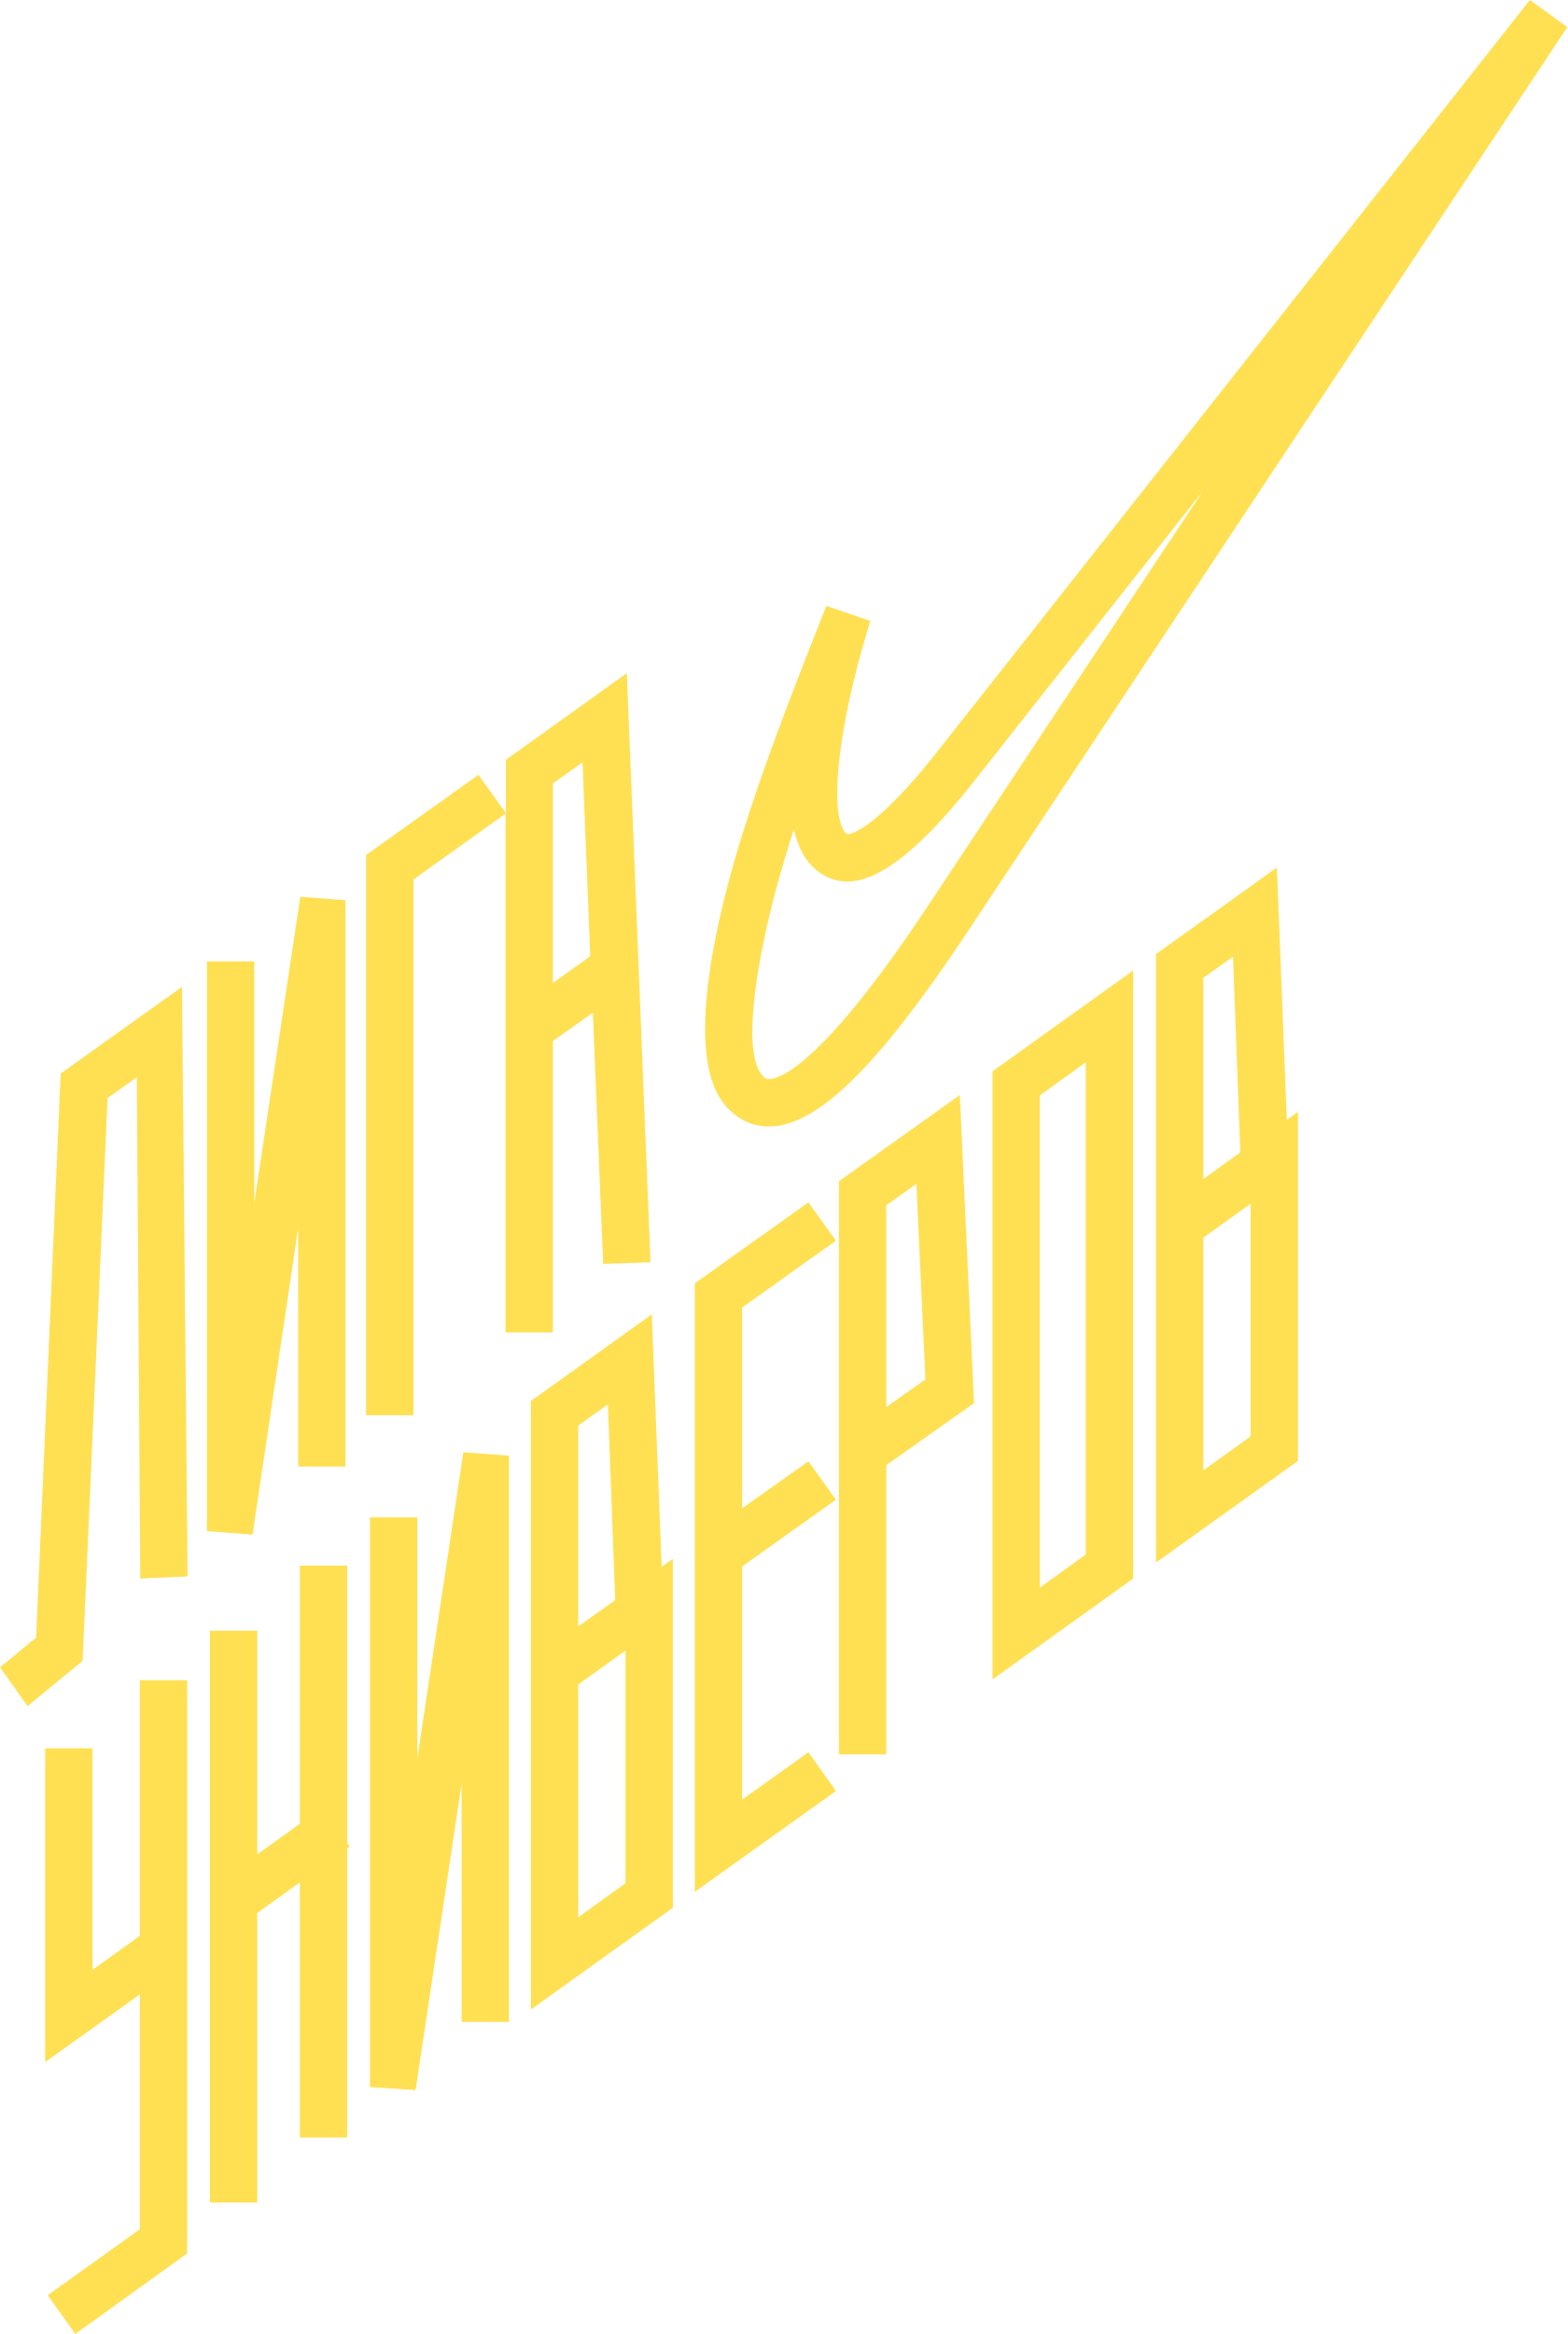
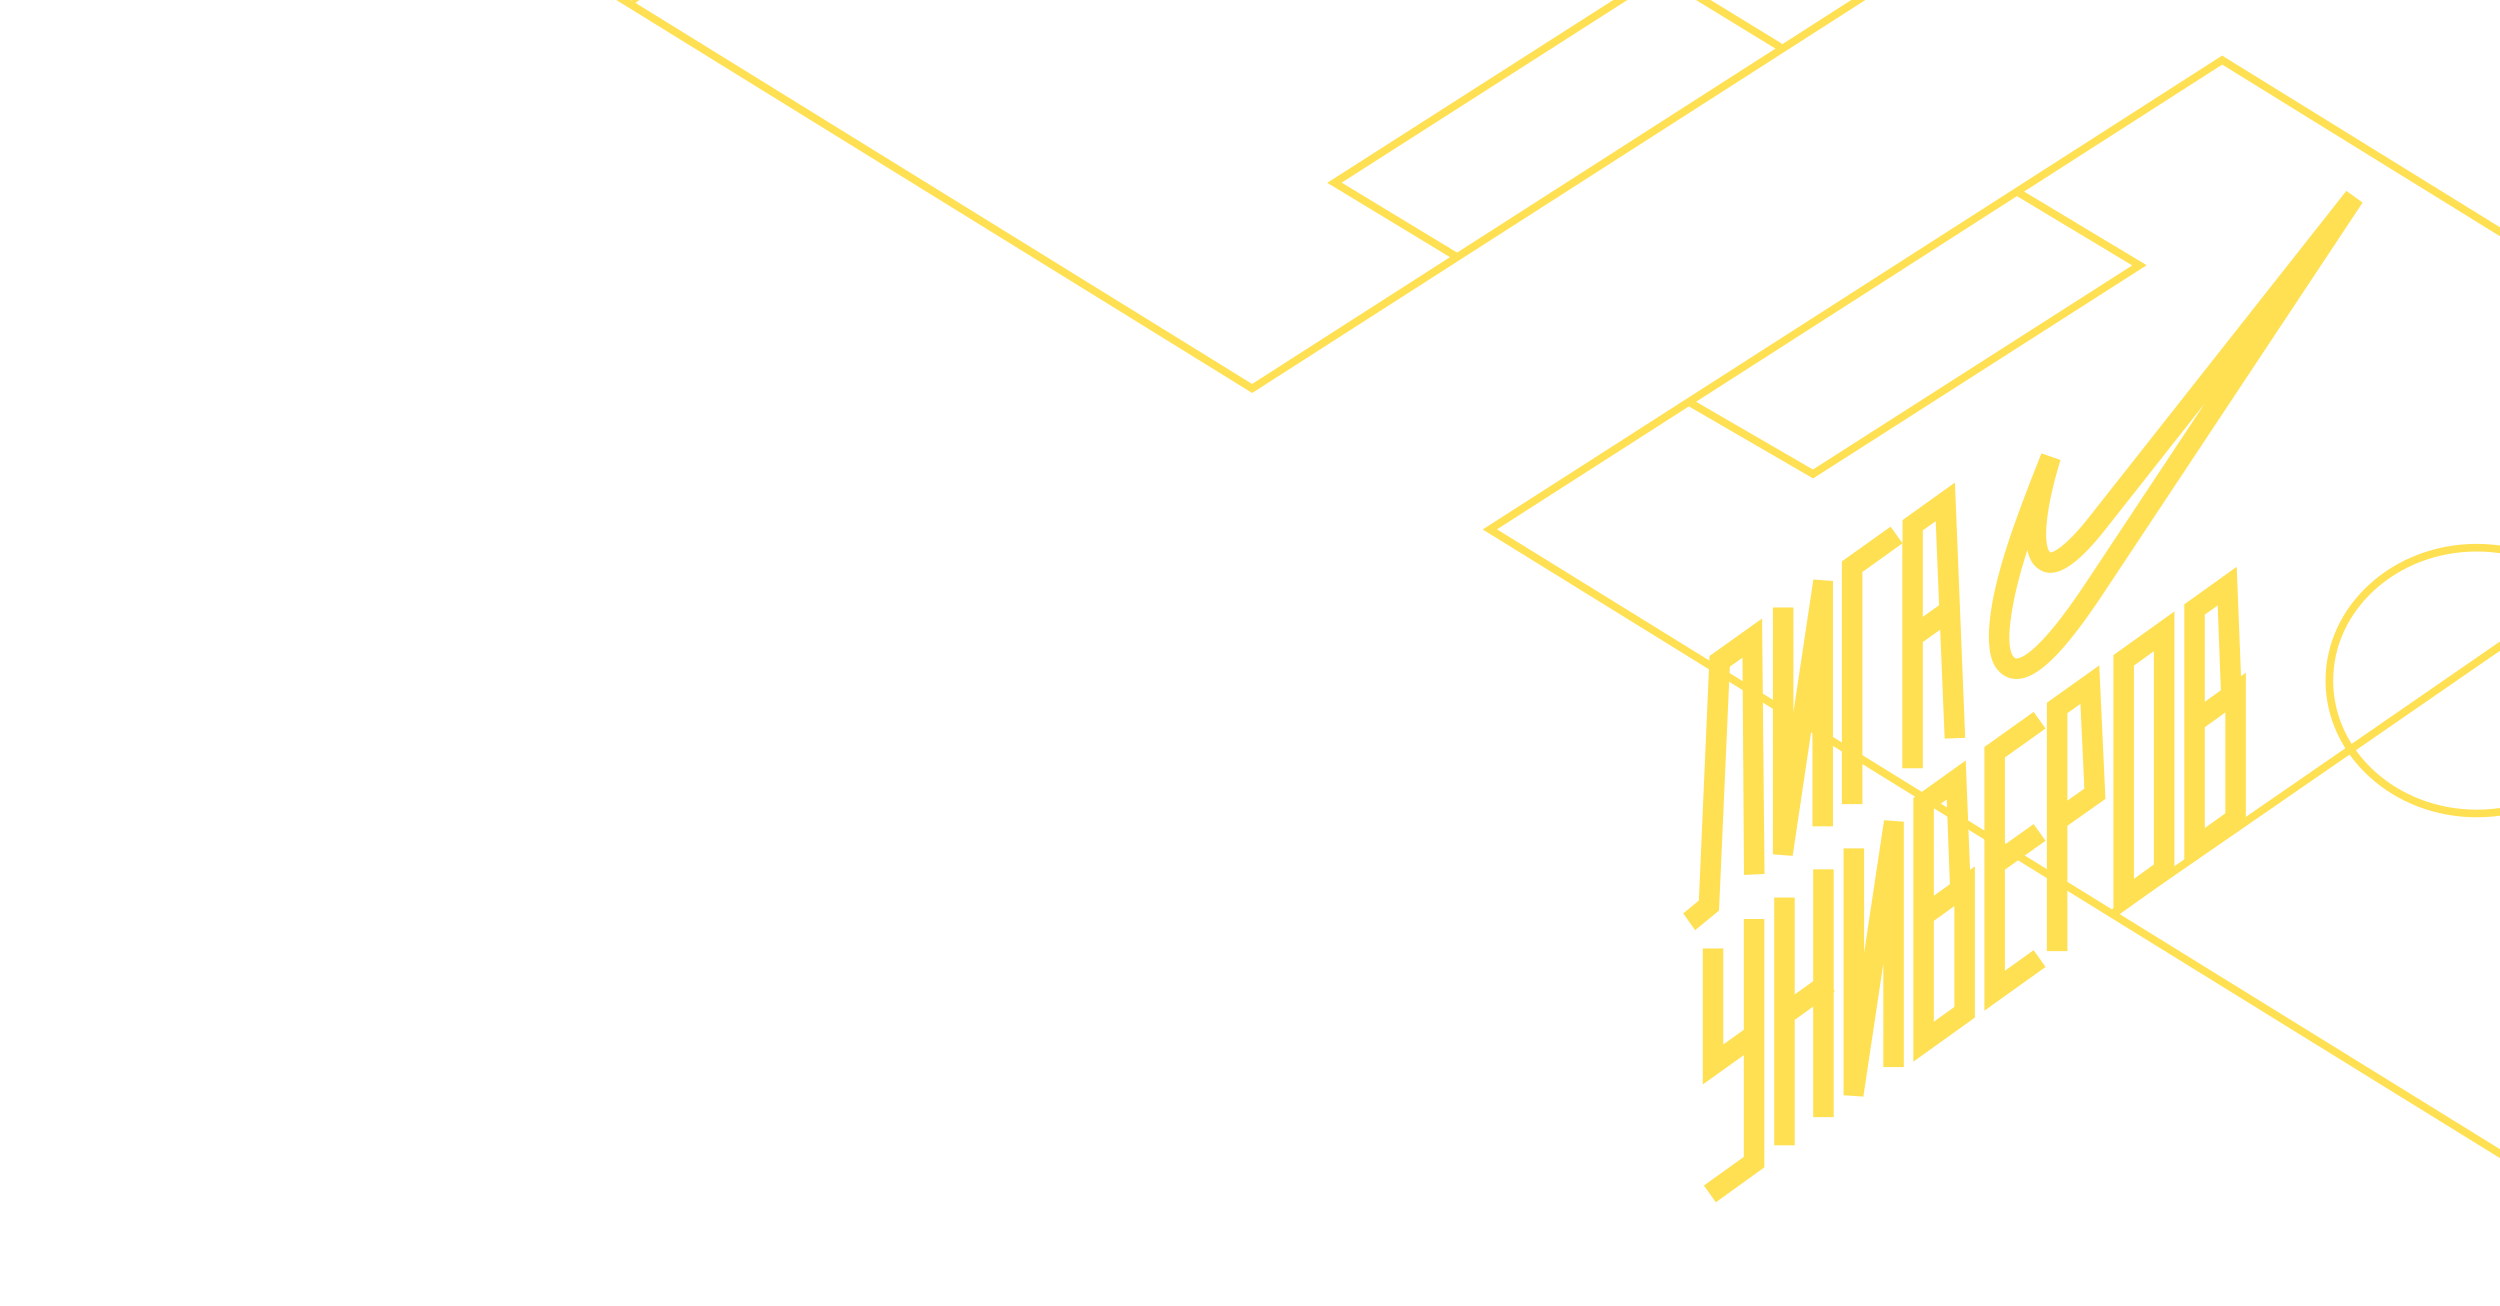
- <svg xmlns="http://www.w3.org/2000/svg" width="178" height="265" viewBox="0 0 178 265" fill="none">
-   <path fill-rule="evenodd" clip-rule="evenodd" d="M87.315 127.901H87.266C85.067 127.901 83.113 126.726 81.793 124.72C77.787 118.457 81.696 102.996 84.432 94.335C87.07 85.969 90.442 77.406 93.422 69.871L93.862 68.794L98.846 70.507L98.504 71.632C95.328 82.152 94.204 91.498 95.816 94.286C96.012 94.58 96.159 94.678 96.256 94.727C96.598 94.727 99.432 94.189 106.224 85.626L173.749 0L178 3.083L109.791 105.932C99.676 121.149 92.787 127.901 87.315 127.901ZM86.338 121.785C86.826 122.519 87.119 122.519 87.315 122.519C88.487 122.519 93.276 121.1 105.295 102.996L136.664 55.681L110.426 88.953C103.878 97.222 98.846 100.843 95.084 99.962C93.422 99.571 92.054 98.494 91.175 96.929C90.735 96.146 90.393 95.216 90.149 94.14C90.051 94.433 89.965 94.727 89.88 95.02C89.794 95.314 89.709 95.608 89.611 95.901C86.435 105.932 84.09 118.311 86.338 121.785ZM45.733 160.683H42.802H41.58V97.075L54.333 87.975L57.46 92.329V86.262L71.19 76.427L73.877 143.313L68.503 143.509L67.33 114.983L62.786 118.213V151.289H57.411V92.378L46.955 99.864V160.683H45.733ZM67.037 108.574L66.157 86.556L62.786 88.953V111.607L67.037 108.574ZM4.104 185.931L6.889 121.882L20.668 112.048L21.303 178.983L15.929 179.227L15.538 122.323L12.215 124.671L9.381 188.573L3.127 193.71L0 189.307L4.104 185.931ZM33.861 139.448V166.506H39.235V102.213L34.105 101.822L28.877 136.61V109.161H23.502V173.845L28.681 174.237L33.861 139.448ZM10.505 223.655L15.88 219.79V190.775H21.255V255.85L8.551 265L5.424 260.596L15.88 253.11V226.444L5.131 234.126V198.505H10.505V223.655ZM39.429 209.319V177.76H34.055V207.068L29.217 210.542V185.148H23.843V250.077H29.217V217.197L34.055 213.723V242.689H39.429V209.857L39.722 209.661L39.429 209.319ZM47.394 172.279V199.68L52.623 164.891L57.802 165.283V229.576H52.427V202.518L47.199 237.306L42.02 236.964V172.279H47.394ZM74.023 149.234L60.294 159.069V228.157L76.418 216.609V176.977L75.147 177.906L74.023 149.234ZM65.668 217.686V191.264L71.043 187.399V213.82L65.668 217.686ZM65.668 184.659V161.858L69.04 159.46L69.87 181.674L65.668 184.659ZM91.81 136.512L94.937 140.867L84.285 148.451V171.252L91.81 165.919L94.937 170.273L84.285 177.857V204.328L91.81 198.946L94.937 203.349L78.91 214.799V145.711L91.81 136.512ZM95.279 134.115V199.19H100.653V166.359L110.621 159.313L109.009 124.329L95.279 134.115ZM105.1 156.622L100.653 159.754V136.855L104.074 134.408L105.1 156.622ZM128.699 179.227L112.722 190.677V121.638L128.699 110.188V179.227ZM123.324 176.487V120.61L118.096 124.378V180.255L123.324 176.487ZM145.019 98.494L131.289 108.329V177.417L147.413 165.87V126.237L146.143 127.167L145.019 98.494ZM136.664 166.946V140.525L142.038 136.659V163.081L136.664 166.946ZM136.664 133.87V111.02L140.035 108.623L140.866 130.837L136.664 133.87Z" fill="#FFE052" />
+ <svg xmlns="http://www.w3.org/2000/svg" width="655" height="342" viewBox="0 0 655 342" fill="none">
+   <path d="M165.533 0.12L354.642 -121.21" stroke="#FFE052" stroke-width="2" stroke-miterlimit="10" />
+   <path d="M328.056 101.779L519.924 -21.179L194.225 -222.462L2.357 -99.504L328.056 101.779Z" stroke="#FFE052" stroke-width="2" stroke-miterlimit="10" />
+   <path d="M381.729 67.321L349.626 47.876L435.151 -6.798L466.402 12.331" stroke="#FFE052" stroke-width="2" stroke-miterlimit="10" />
+   <path fill-rule="evenodd" clip-rule="evenodd" d="M528.315 177.901H528.266C526.067 177.901 524.113 176.726 522.793 174.72C518.787 168.457 522.696 152.996 525.432 144.335C528.07 135.968 531.442 127.406 534.422 119.871L534.862 118.794L539.846 120.507L539.504 121.632C536.328 132.152 535.204 141.497 536.816 144.286C537.012 144.58 537.158 144.678 537.256 144.727C537.598 144.727 540.432 144.189 547.224 135.626L614.749 50L619 53.083L550.791 155.932C540.676 171.149 533.787 177.901 528.315 177.901ZM527.337 171.785C527.826 172.519 528.119 172.519 528.315 172.519C529.487 172.519 534.276 171.1 546.295 152.996L577.664 105.681L551.426 138.953C544.878 147.222 539.846 150.843 536.084 149.962C534.422 149.571 533.054 148.494 532.175 146.929C531.735 146.146 531.393 145.216 531.149 144.14C531.051 144.433 530.965 144.727 530.88 145.02C530.794 145.314 530.709 145.608 530.611 145.901C527.435 155.932 525.09 168.311 527.337 171.785ZM486.733 210.683H483.802H482.58V147.075L495.333 137.975L498.46 142.329V136.262L512.19 126.427L514.877 193.313L509.503 193.509L508.33 164.983L503.786 168.213V201.289H498.411V142.378L487.955 149.864V210.683H486.733ZM508.037 158.574L507.157 136.556L503.786 138.953V161.607L508.037 158.574ZM445.104 235.931L447.889 171.882L461.668 162.048L462.303 228.983L456.929 229.227L456.538 172.323L453.215 174.671L450.381 238.573L444.127 243.71L441 239.307L445.104 235.931ZM474.861 189.448V216.506H480.235V152.213L475.105 151.822L469.877 186.61V159.161H464.502V223.845L469.681 224.237L474.861 189.448ZM451.505 273.655L456.88 269.79V240.775H462.255V305.85L449.551 315L446.424 310.596L456.88 303.11V276.444L446.131 284.126V248.505H451.505V273.655ZM480.429 259.319V227.76H475.055V257.068L470.217 260.542V235.148H464.843V300.077H470.217V267.197L475.055 263.723V292.689H480.429V259.857L480.722 259.661L480.429 259.319ZM488.394 222.279V249.68L493.623 214.891L498.802 215.283V279.576H493.427V252.518L488.199 287.306L483.02 286.964V222.279H488.394ZM515.023 199.234L501.293 209.069V278.157L517.417 266.609V226.977L516.147 227.906L515.023 199.234ZM506.668 267.686V241.264L512.043 237.399V263.82L506.668 267.686ZM506.668 234.659V211.858L510.04 209.46L510.87 231.674L506.668 234.659ZM532.81 186.512L535.937 190.867L525.285 198.451V221.252L532.81 215.919L535.937 220.273L525.285 227.857V254.328L532.81 248.946L535.937 253.349L519.91 264.799V195.711L532.81 186.512ZM536.279 184.115V249.19H541.653V216.359L551.621 209.313L550.009 174.329L536.279 184.115ZM546.1 206.622L541.653 209.754V186.855L545.074 184.408L546.1 206.622ZM569.699 229.227L553.722 240.677V171.638L569.699 160.188V229.227ZM564.324 226.487V170.61L559.096 174.378V230.255L564.324 226.487ZM586.019 148.494L572.289 158.329V227.417L588.413 215.87V176.237L587.143 177.167L586.019 148.494ZM577.664 216.946V190.525L583.038 186.659V213.081L577.664 216.946ZM577.664 183.87V161.02L581.035 158.623L581.866 180.837L577.664 183.87Z" fill="#FFE052" />
+   <path fill-rule="evenodd" clip-rule="evenodd" d="M648.918 143.494C670.236 143.494 687.542 159.095 687.542 178.315C687.542 197.534 670.236 213.135 648.918 213.135C627.599 213.135 610.293 197.534 610.293 178.315C610.293 159.095 627.599 143.494 648.918 143.494Z" stroke="#FFE052" stroke-width="2" stroke-miterlimit="10" />
+   <path d="M553.51 239.326L738 112" stroke="#FFE052" stroke-width="2" stroke-miterlimit="10" />
+   <path d="M716.034 339.985L907.902 217.027L582.203 15.744L390.335 138.702L716.034 339.985Z" stroke="#FFE052" stroke-width="2" stroke-miterlimit="10" />
+   <path d="M528.931 50.518L560.533 69.511L475.008 124.185L442.804 105.508" stroke="#FFE052" stroke-width="2" stroke-miterlimit="10" />
</svg>
